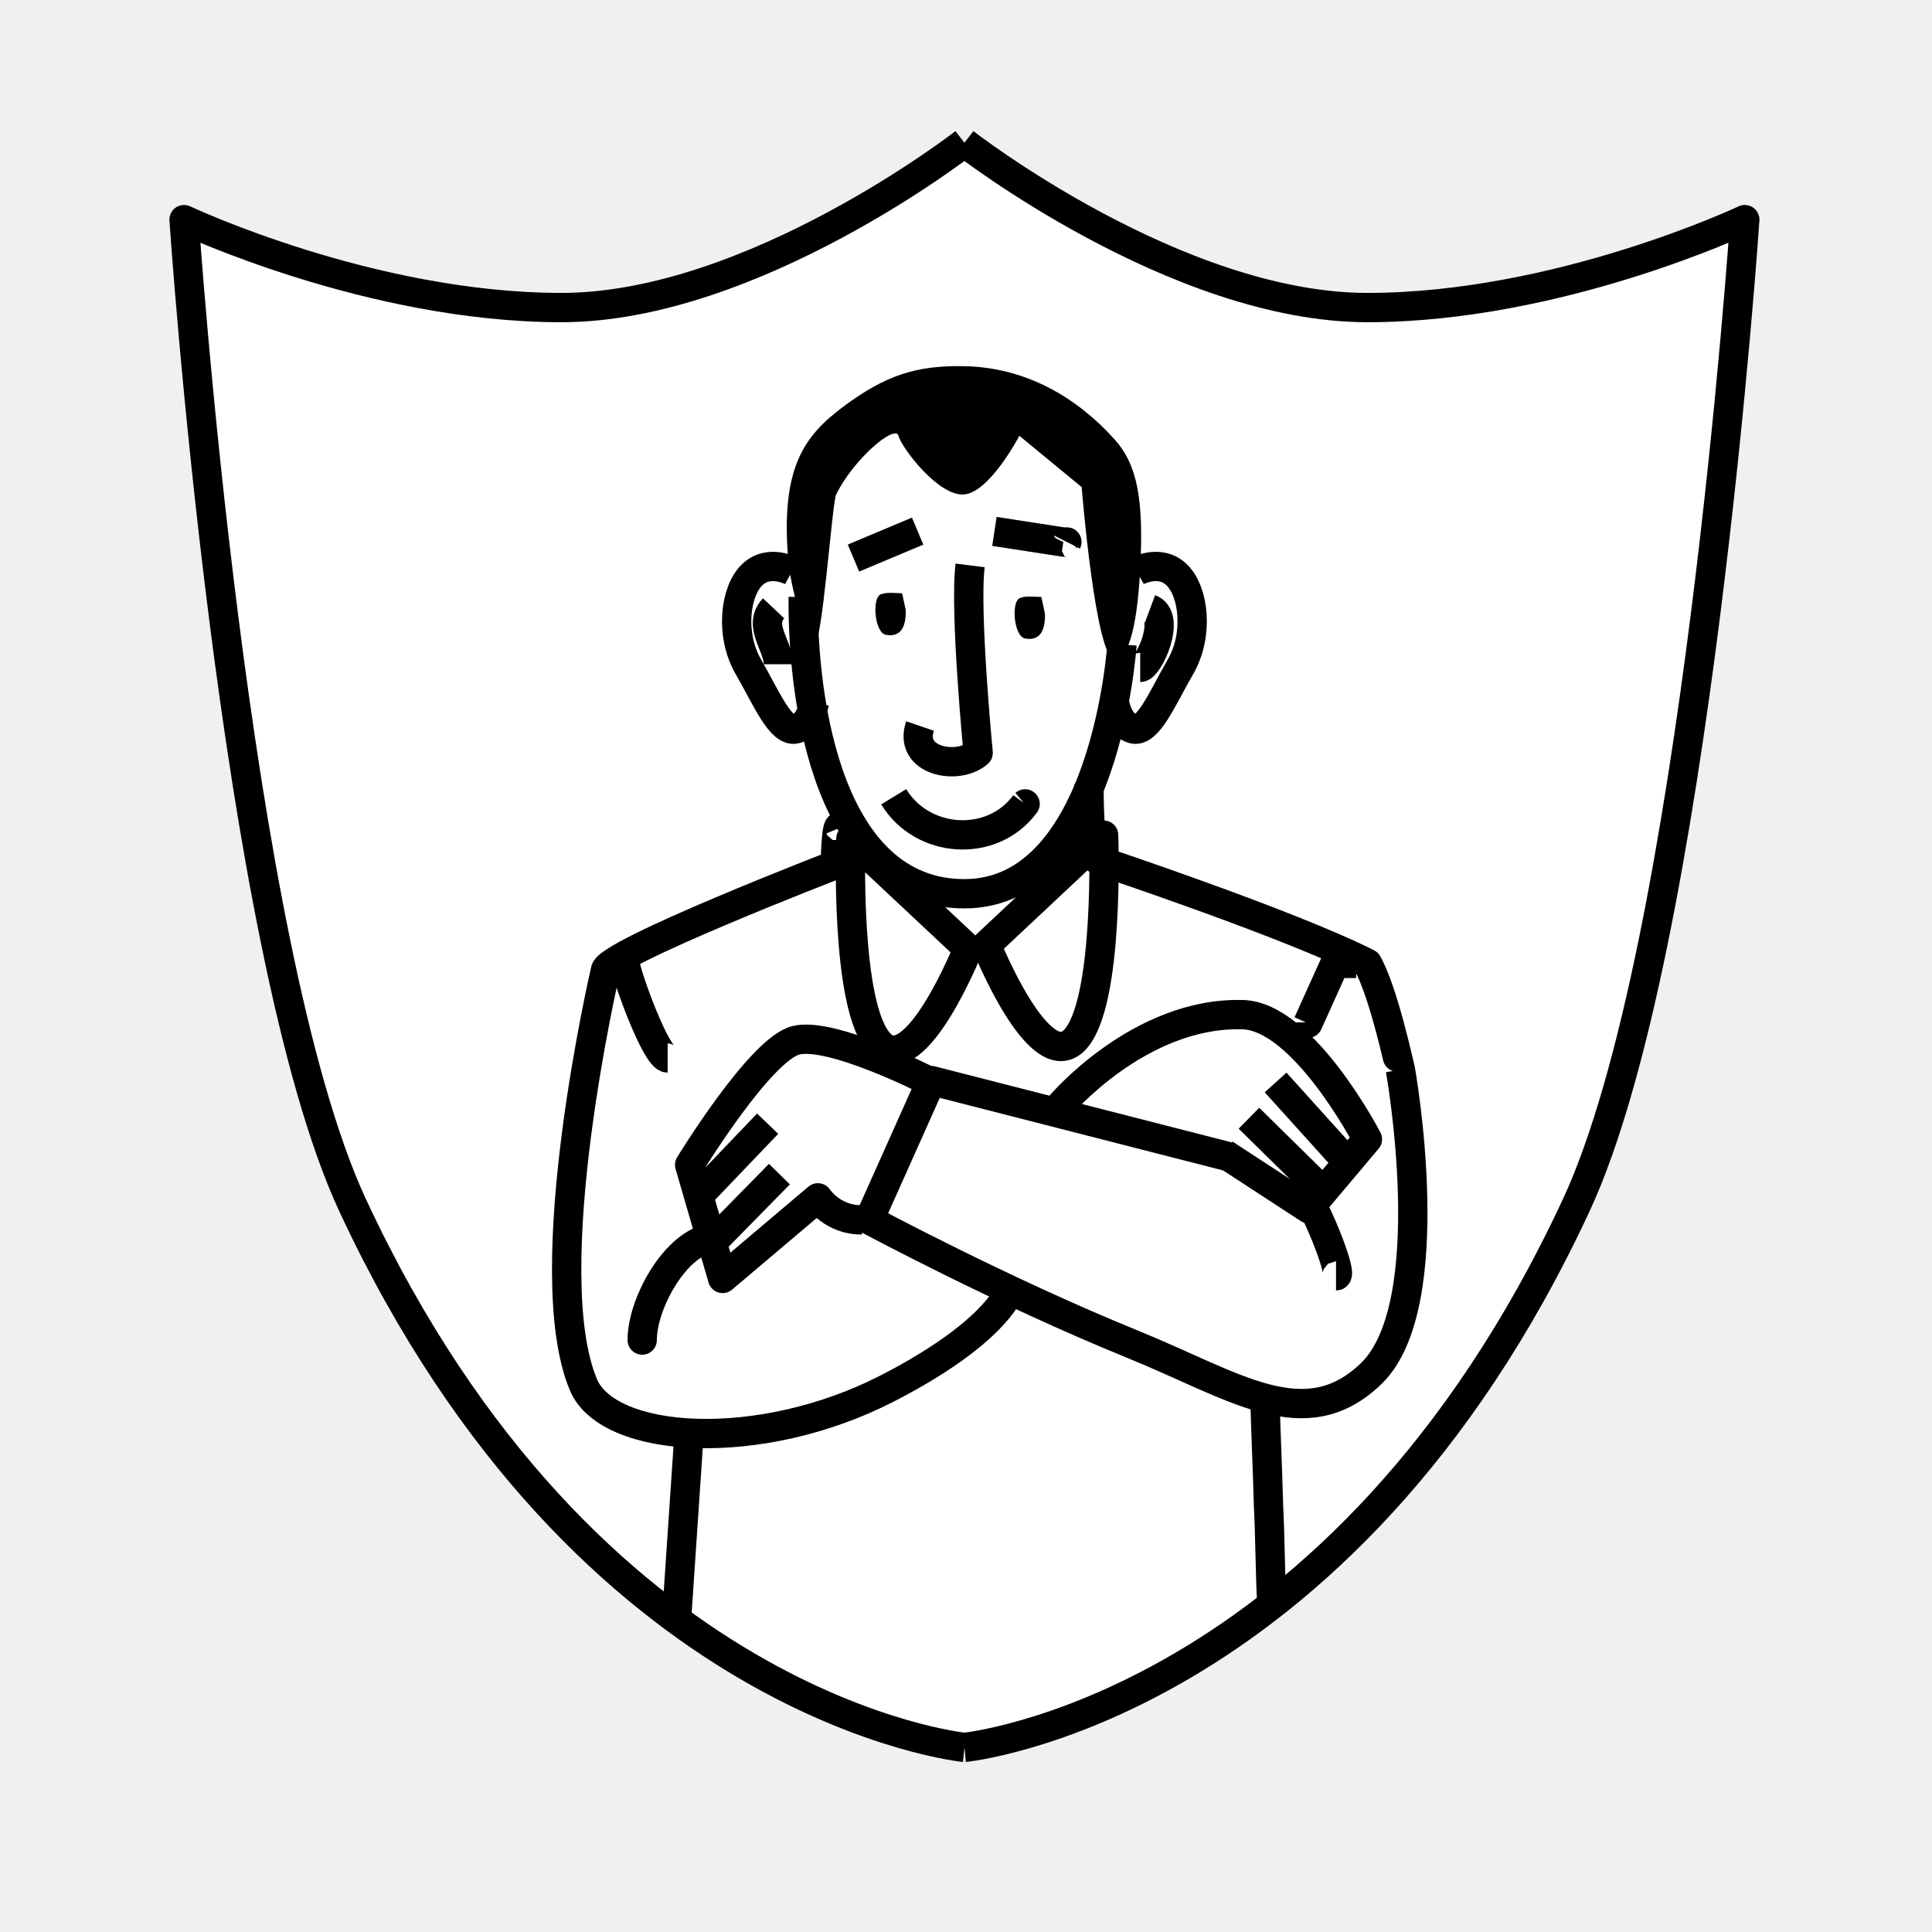
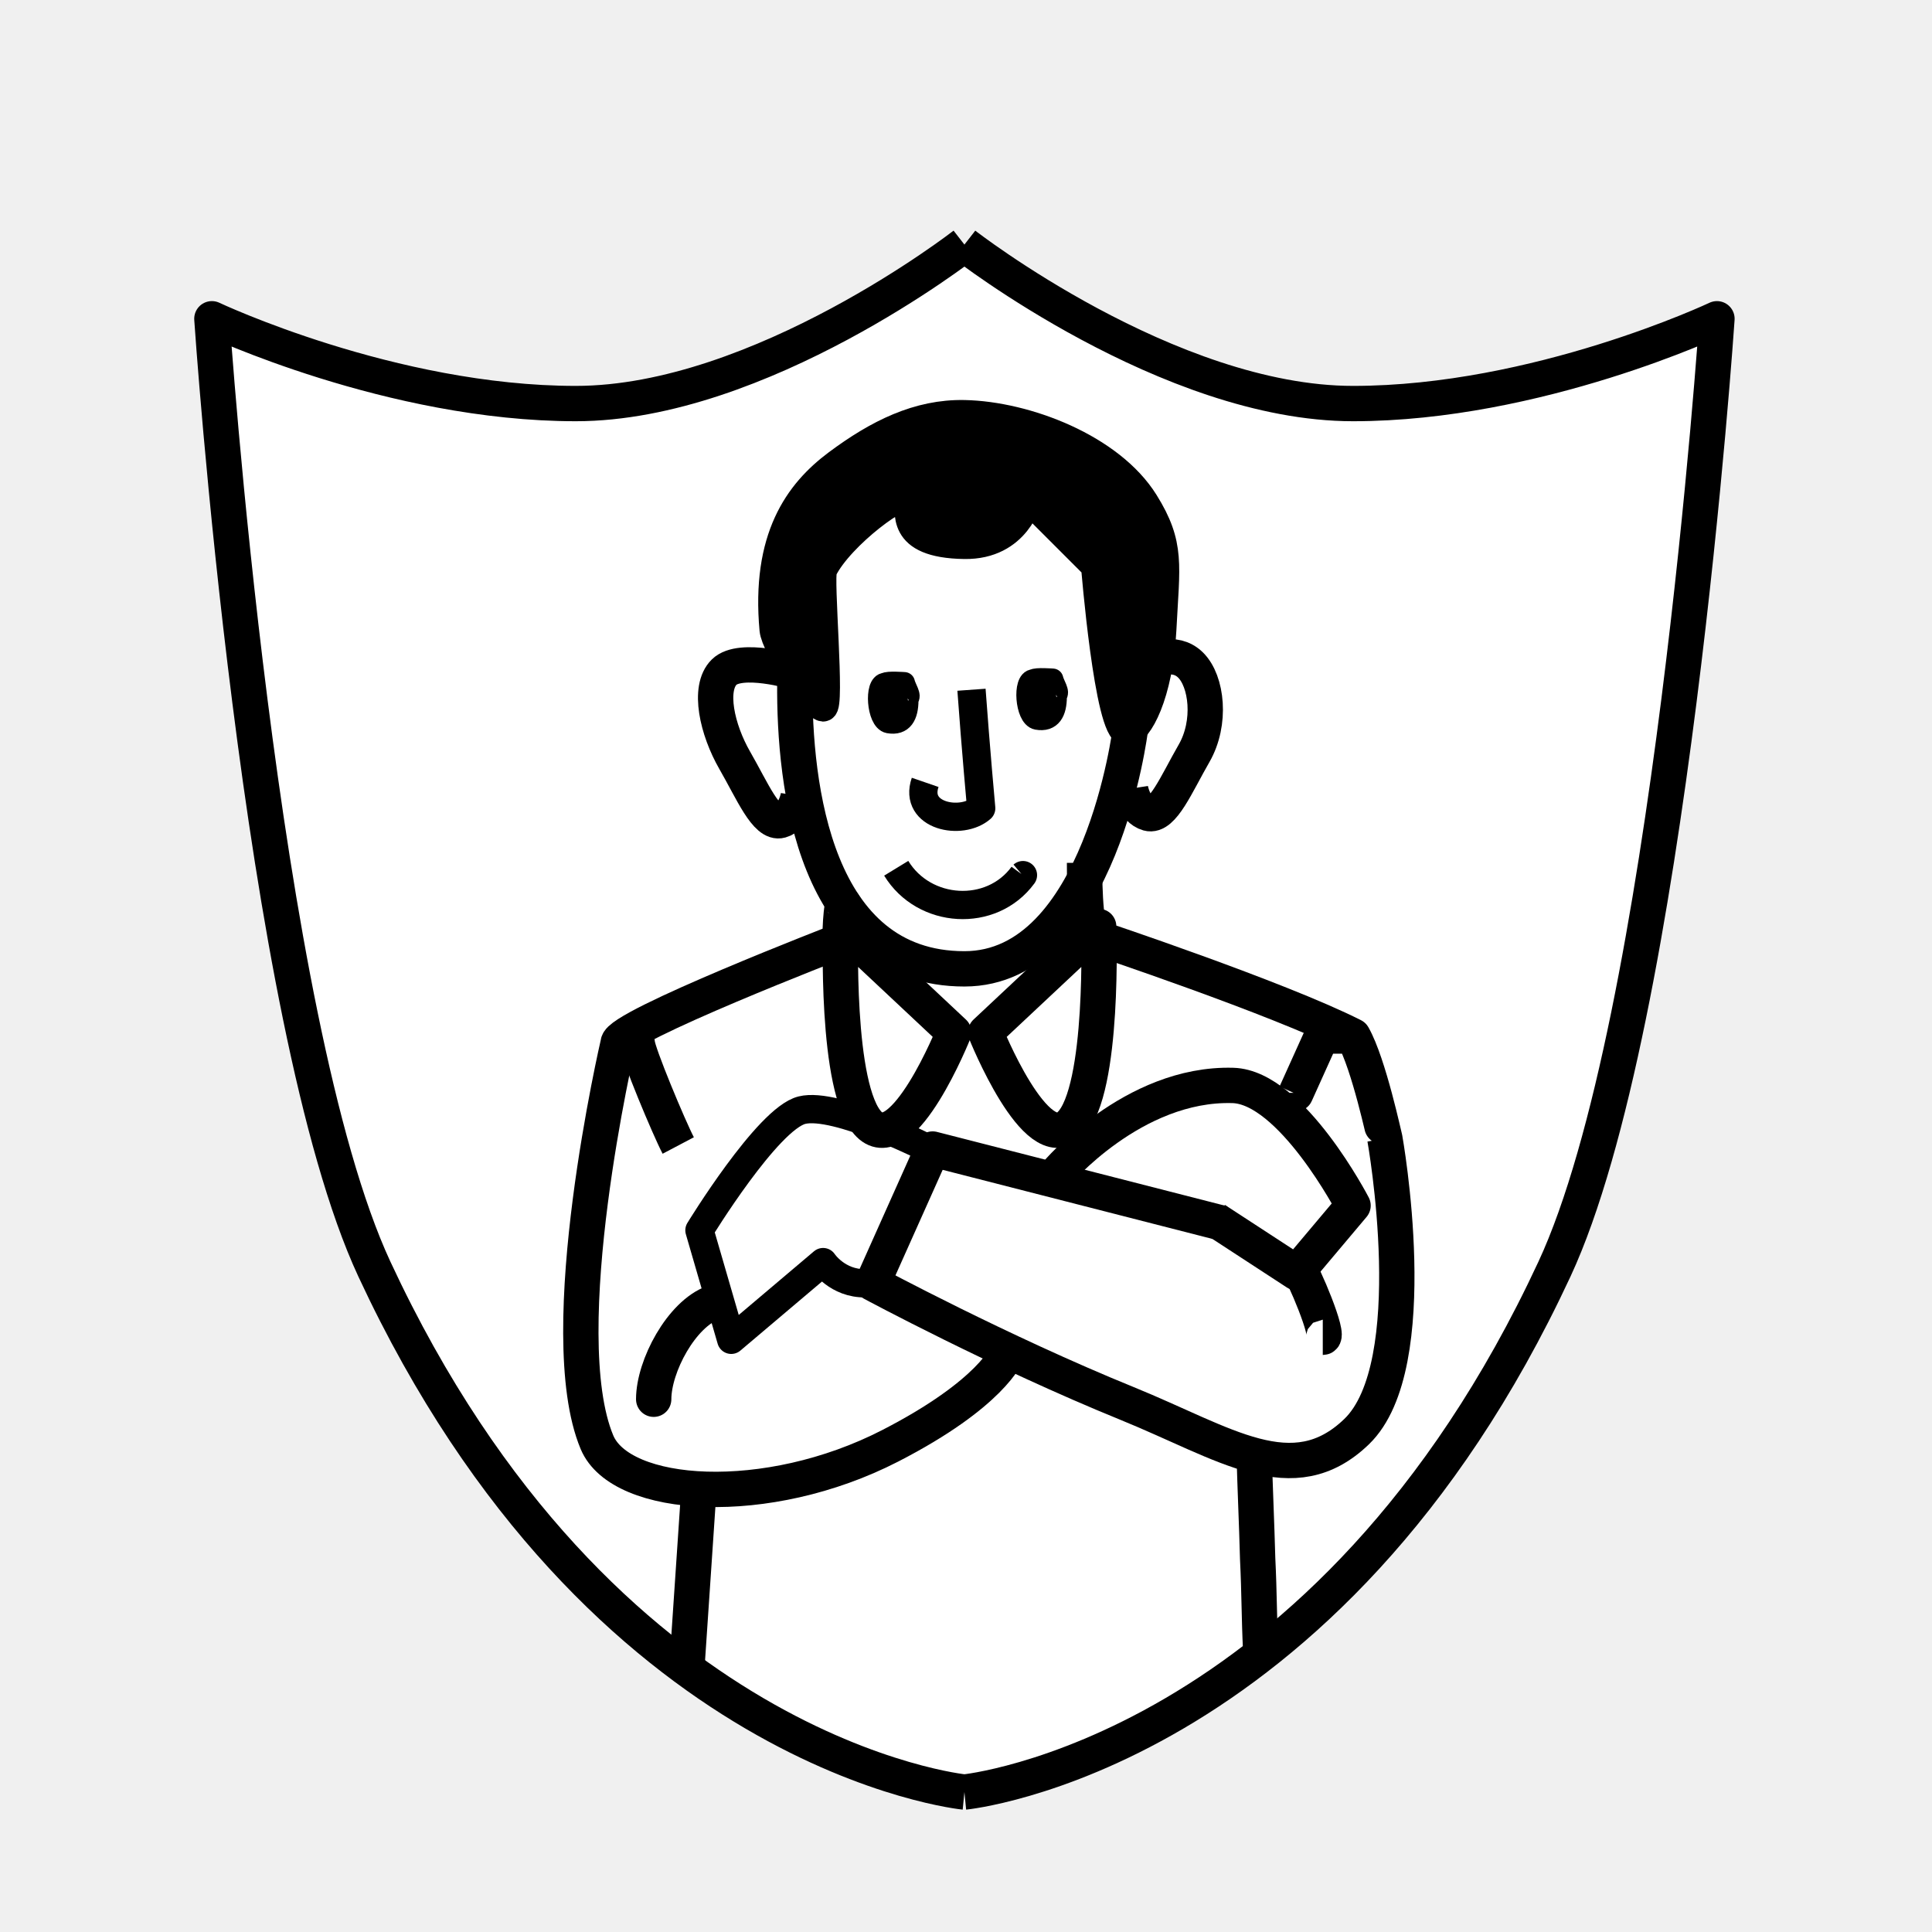
<svg xmlns="http://www.w3.org/2000/svg" width="100%" height="100%" viewBox="0 0 265 265" version="1.1" xml:space="preserve" style="fill-rule:evenodd;clip-rule:evenodd;stroke-linejoin:round;">
-   <g transform="matrix(1,0,0,1,-593.746,-365.512)">
-     <g id="S3_Personal-Safety" transform="matrix(1,0,0,1,593.746,365.512)">
+   <g transform="matrix(1,0,0,1,-752.746,-365.512)">
+     <g id="S3_Personal-Safety" transform="matrix(1,0,0,1,752.746,365.512)">
      <rect x="0" y="0" width="264.567" height="264.567" style="fill:none;" />
-       <g transform="matrix(0.188446,0,0,0.188446,132.283,126.108)">
+       <g transform="matrix(0.181726,0,0,0.181726,132.283,136.283)">
        <g transform="matrix(1,0,0,1,-642.667,-642.667)">
          <g id="Shape-1-copy" transform="matrix(2.66667,0,0,2.66667,0,0)">
-             <path d="M241,29C241,29 298.79,74 351,74C403.21,74 454,50 454,50C454,50 440.62,248.86 408,319C343.85,456.93 241,467 241,467M241,29C241,29 183.21,74 131,74C78.79,74 28,50 28,50C28,50 41.38,248.86 74,319C138.15,456.93 241,467 241,467" style="fill:white;fill-rule:nonzero;" />
+             <path d="M241,29C241,29 298.79,74 351,74C403.21,74 454,50 454,50C454,50 440.62,248.86 408,319C343.85,456.93 241,467 241,467M241,29C241,29 183.21,74 131,74C78.79,74 28,50 28,50C28,50 41.38,248.86 74,319C138.15,456.93 241,467 241,467" style="fill:white;fill-rule:nonzero;stroke:black;stroke-width:10px;" />
          </g>
-           <g id="fill">
-             <g id="Shape-9" transform="matrix(2.66667,0,0,2.66667,0,0)">
-               <path d="M262.97,157.49C262.65,155.99 262.327,154.493 262,153C262,153 257.2,152.64 256.6,153.18C253.59,153.18 254.32,163.74 257.56,164.33C261.56,165.05 262.98,162.26 263,158" />
-             </g>
-             <g id="Shape-9-copy" transform="matrix(2.66667,0,0,2.66667,0,0)">
-               <path d="M224.97,156.49C224.65,154.99 224.327,153.493 224,152C224,152 219.2,151.64 218.6,152.18C215.59,152.18 216.32,162.74 219.56,163.33C223.56,164.05 224.98,161.26 225,157" />
-             </g>
-             <g id="Shape-1" transform="matrix(2.66667,0,0,2.66667,0,0)">
-               <path d="M223,109C223.85,112.27 234,125.7 241,125C248,124.3 256,109 256,109L273,123C273,123 276.79,170 282,170C285.19,170 288.07,163.42 289,145C289.93,126.58 288.28,117 282,110C272.22,99.1 258.44,90.36 241,90C227.93,89.73 219.44,92.48 208,101C196.99,109.21 190.64,118.05 193,144C193.42,148.61 197.42,165.75 200,166C202.22,166.22 204.86,127.32 206,125C210.76,115.3 222.15,105.73 223,109Z" />
-             </g>
+           <g id="Shape-2" transform="matrix(2.66667,0,0,2.66667,0,0)">
+             <path d="M288,166C288,166 279.63,234 241,234C198.63,234 192.73,182.28 193,153" style="fill:none;stroke:black;stroke-width:10px;" />
          </g>
-           <g id="stroke">
-             <g id="Shape-13" transform="matrix(2.66667,0,0,2.66667,0,0)">
-               <path d="M231,285C231,285 204.72,271.57 195,274C185.28,276.43 166,308 166,308L175,339L201,317C201,317 205.02,323.13 213,323" style="fill:none;stroke:black;stroke-width:8px;" />
-             </g>
-             <g id="Shape-14" transform="matrix(2.66667,0,0,2.66667,0,0)">
-               <path d="M187.29,296.76C181.41,302.907 175.53,309.053 169.65,315.2C169.577,315.227 169.503,315.257 169.43,315.29" style="fill:none;stroke:black;stroke-width:8px;" />
-             </g>
-             <g id="Shape-15" transform="matrix(2.66667,0,0,2.66667,0,0)">
-               <path d="M190.5,310.53C184.633,316.51 178.763,322.487 172.89,328.46C173.103,328.28 173.317,328.097 173.53,327.91" style="fill:none;stroke:black;stroke-width:8px;" />
-             </g>
-             <g id="Shape-16" transform="matrix(2.66667,0,0,2.66667,0,0)">
-               <path d="M325.94,285.51C332,292.23 338.063,298.95 344.13,305.67C344.09,305.63 344.053,305.59 344.02,305.55" style="fill:none;stroke:black;stroke-width:8px;" />
-             </g>
-             <g id="Shape-17" transform="matrix(2.66667,0,0,2.66667,0,0)">
-               <path d="M318.66,295.27C325.073,301.577 331.487,307.887 337.9,314.2C337.807,313.873 337.713,313.55 337.62,313.23" style="fill:none;stroke:black;stroke-width:8px;" />
-             </g>
-             <g id="Shape-18" transform="matrix(2.66667,0,0,2.66667,0,0)">
-               <path d="M165.85,381.2C164.723,397.913 163.597,414.627 162.47,431.34C162.543,431.147 162.617,430.957 162.69,430.77" style="fill:none;stroke:black;stroke-width:8px;" />
-             </g>
-             <g id="Shape-19" transform="matrix(2.66667,0,0,2.66667,0,0)">
-               <path d="M323,371C323.27,381.18 323.73,390.82 324,401C324.49,410.82 324.38,417.12 324.86,426.94C325.067,426.587 325.27,426.23 325.47,425.87" style="fill:none;stroke:black;stroke-width:8px;" />
-             </g>
-             <g id="Shape-20" transform="matrix(2.66667,0,0,2.66667,0,0)">
-               <path d="M169.89,328.47C160.91,331.68 153.05,346.45 153.05,355.82L153.05,355.64" style="fill:none;stroke:black;stroke-width:8px;" />
-             </g>
-             <g id="Shape-21" transform="matrix(2.66667,0,0,2.66667,0,0)">
-               <path d="M335.25,318.12C336.83,319.85 344.62,338.29 342.43,338.29" style="fill:none;stroke:black;stroke-width:8px;" />
-             </g>
-             <g id="Shape-22" transform="matrix(2.66667,0,0,2.66667,0,0)">
-               <path d="M146.56,253.01L148.4,253.01C148.47,255.71 156.8,278.83 160,278.83" style="fill:none;stroke:black;stroke-width:8px;" />
-             </g>
-             <g id="Shape-23" transform="matrix(2.66667,0,0,2.66667,0,0)">
-               <path d="M347.91,253.01L342.13,253.01C339.67,258.457 337.21,263.907 334.75,269.36L334.75,269.1" style="fill:none;stroke:black;stroke-width:8px;" />
-             </g>
-             <g id="Shape-13-copy" transform="matrix(2.66667,0,0,2.66667,0,0)">
-               <path d="M267,292C267,292 288.67,266.18 317,267C333.6,267.48 351,301 351,301L335,320L312,305" style="fill:none;stroke:black;stroke-width:8px;" />
-             </g>
-             <g id="Shape-10" transform="matrix(2.66667,0,0,2.66667,0,0)">
-               <path d="M221.7,207.53C229.57,220.43 248.65,221.62 257.57,209.47C257.543,209.503 257.513,209.533 257.48,209.56" style="fill:none;stroke:black;stroke-width:8px;" />
-             </g>
-             <g id="Shape-5" transform="matrix(2.66667,0,0,2.66667,0,0)">
-               <path d="M249.19,135.1C255.54,136.07 261.65,137.03 268,138C267.95,138.1 269.05,137.9 269,138" style="fill:none;stroke:black;stroke-width:8px;" />
-             </g>
-             <g id="Shape-6" transform="matrix(2.66667,0,0,2.66667,0,0)">
-               <path d="M228.89,188.22C225.59,197.82 239.16,200.46 244.75,195.55C244.75,195.55 241,156.81 242.56,144.38" style="fill:none;stroke:black;stroke-width:8px;" />
-             </g>
-             <g id="Shape-3-copy" transform="matrix(2.66667,0,0,2.66667,0,0)">
-               <path d="M194,146C194,146 187.66,142.42 183,147C178.34,151.58 177.01,163.33 182,172C186.99,180.67 190.9,190.16 195,189C199.1,187.84 200,182 200,182" style="fill:none;stroke:black;stroke-width:8px;" />
-             </g>
-             <g id="Shape-2" transform="matrix(2.66667,0,0,2.66667,0,0)">
-               <path d="M284,166C284,166 279.63,234 241,234C204.2,234 196.73,182.28 197,153" style="fill:none;stroke:black;stroke-width:8px;" />
-             </g>
-             <g id="Shape-3" transform="matrix(2.66667,0,0,2.66667,0,0)">
-               <path d="M288,146C288,146 294.34,142.42 299,147C303.66,151.58 304.99,163.33 300,172C295.01,180.67 291.1,190.16 287,189C282.9,187.84 282,182 282,182" style="fill:none;stroke:black;stroke-width:8px;" />
-             </g>
-             <g id="Shape-4" transform="matrix(2.66667,0,0,2.66667,0,0)">
-               <path d="M210.72,142.37C216.553,139.917 222.39,137.467 228.23,135.02" style="fill:none;stroke:black;stroke-width:8px;" />
-             </g>
-             <g id="Shape-11" transform="matrix(2.66667,0,0,2.66667,0,0)">
-               <path d="M275,204C275,212.04 275.33,225 278,225C278,225 329.83,242.28 351,253C355.49,260.93 359.93,282 360,282C360,282 371.55,346.18 352,365C333.97,382.36 314.86,368.33 287,357C251.01,342.36 215,323 215,323L232,285L314,306" style="fill:none;stroke:black;stroke-width:8px;" />
-             </g>
-             <g id="Shape-11-copy" transform="matrix(2.66667,0,0,2.66667,0,0)">
-               <path d="M207,216C206.06,213.76 205.54,226.85 206,226C206,226 142.87,250.38 143,255C143,255 123.95,336.83 137,368C143.78,384.19 185.08,386.95 220,369C248.79,354.2 253,343 253,343" style="fill:none;stroke:black;stroke-width:8px;" />
-             </g>
-             <g id="Shape-12" transform="matrix(2.66667,0,0,2.66667,0,0)">
-               <path d="M247,248C247,248 261.3,283.74 271,274C280.7,264.26 279,218 279,218L247,248Z" style="fill:none;stroke:black;stroke-width:8px;" />
-             </g>
-             <g id="Shape-12-copy" transform="matrix(2.66667,0,0,2.66667,0,0)">
-               <path d="M242,249C242,249 227.7,284.74 218,275C208.3,265.26 210,219 210,219L242,249Z" style="fill:none;stroke:black;stroke-width:8px;" />
-             </g>
-             <g id="Shape-7" transform="matrix(2.66667,0,0,2.66667,0,0)">
-               <path d="M291.66,156.24C297.62,158.46 291.3,172.22 288.98,172.22" style="fill:none;stroke:black;stroke-width:8px;" />
-             </g>
-             <g id="Shape-8" transform="matrix(2.66667,0,0,2.66667,0,0)">
-               <path d="M188.92,156.1C184.5,160.81 190.23,166.26 190.23,171.36" style="fill:none;stroke:black;stroke-width:8px;" />
-             </g>
-             <g id="Shape-1-copy1" transform="matrix(2.66667,0,0,2.66667,0,0)">
-               <path d="M241,29C241,29 298.79,74 351,74C403.21,74 454,50 454,50C454,50 440.62,248.86 408,319C343.85,456.93 241,467 241,467M241,29C241,29 183.21,74 131,74C78.79,74 28,50 28,50C28,50 41.38,248.86 74,319C138.15,456.93 241,467 241,467" style="fill:none;fill-rule:nonzero;stroke:black;stroke-width:8px;" />
-             </g>
+           <g id="Shape-3" transform="matrix(2.66667,0,0,2.66667,0,0)">
+             <path d="M294,147C294,147 300.34,143.42 305,148C309.66,152.58 310.99,164.33 306,173C301.01,181.67 297.1,191.16 293,190C288.9,188.85 288,183 288,183" style="fill:none;stroke:black;stroke-width:10px;" />
+           </g>
+           <g id="Shape-11" transform="matrix(2.66667,0,0,2.66667,0,0)">
+             <path d="M275,204C275,212.04 275.33,225 278,225C278,225 329.83,242.28 351,253C355.49,260.93 359.93,282 360,282C360,282 371.55,346.18 352,365C333.97,382.36 314.86,368.33 287,357C251.01,342.36 215,323 215,323L232,285L314,306" style="fill:none;stroke:black;stroke-width:10px;" />
+           </g>
+           <g id="Shape-11-copy" transform="matrix(2.66667,0,0,2.66667,0,0)">
+             <path d="M207,216C206.06,213.76 205.54,226.85 206,226C206,226 142.87,250.38 143,255C143,255 123.95,336.83 137,368C143.78,384.19 185.08,386.95 220,369C248.79,354.2 253,343 253,343" style="fill:none;stroke:black;stroke-width:10px;" />
+           </g>
+           <g id="Shape-12" transform="matrix(2.66667,0,0,2.66667,0,0)">
+             <path d="M247,252C247,252 261.3,287.74 271,278C280.7,268.26 279,222 279,222L247,252Z" style="fill:none;stroke:black;stroke-width:10px;" />
+           </g>
+           <g id="Shape-12-copy" transform="matrix(2.66667,0,0,2.66667,0,0)">
+             <path d="M238,252C238,252 223.7,287.74 214,278C204.3,268.26 206,222 206,222L238,252Z" style="fill:none;stroke:black;stroke-width:10px;" />
+           </g>
+           <g id="Shape-10" transform="matrix(2.66667,0,0,2.66667,0,0)">
+             <path d="M221.7,205.53C229.57,218.43 248.65,219.62 257.57,207.47C257.543,207.503 257.513,207.533 257.48,207.56" style="fill:none;stroke:black;stroke-width:8px;" />
+           </g>
+           <g id="Shape-6" transform="matrix(2.66667,0,0,2.66667,0,0)">
+             <path d="M229.89,181.22C226.59,190.82 240.16,193.46 245.75,188.55C245.75,188.55 244.2,171.64 243,155" style="fill:none;stroke:black;stroke-width:8px;" />
+           </g>
+           <g id="Shape-3-copy" transform="matrix(2.66667,0,0,2.66667,0,0)">
+             <path d="M193,150C193,150 177.66,145.42 173,150C168.34,154.58 171.01,166.33 176,175C180.99,183.67 184.9,193.16 189,192C193.1,190.85 194,185 194,185" style="fill:none;stroke:black;stroke-width:10px;" />
+           </g>
+           <g id="Shape-1" transform="matrix(2.66667,0,0,2.66667,0,0)">
+             <path d="M225,101C225.85,104.27 222.13,113.72 241,114C255.96,114.22 259,101 259,101L278,120C278,120 281.79,167 287,167C290.19,167 296.07,156.42 297,138C297.93,119.58 299.49,114.04 292,102C282.39,86.55 258.44,77.36 241,77C227.93,76.73 216.44,82.48 205,91C193.99,99.21 184.64,112.05 187,138C187.42,142.61 198.42,159.75 201,160C203.22,160.22 199.86,123.32 201,121C205.76,111.3 224.15,97.73 225,101Z" style="stroke:black;stroke-width:8px;" />
+           </g>
+           <g id="Shape-13" transform="matrix(2.66667,0,0,2.66667,0,0)">
+             <path d="M231,285C231,285 204.72,271.57 195,274C185.28,276.43 166,308 166,308L175,339L201,317C201,317 205.02,323.13 213,323" style="fill:none;stroke:black;stroke-width:8px;" />
+           </g>
+           <g id="Shape-18" transform="matrix(2.66667,0,0,2.66667,0,0)">
+             <path d="M165.85,381.2C164.723,397.913 163.597,414.627 162.47,431.34C162.543,431.147 162.617,430.957 162.69,430.77" style="fill:none;stroke:black;stroke-width:10px;" />
+           </g>
+           <g id="Shape-19" transform="matrix(2.66667,0,0,2.66667,0,0)">
+             <path d="M323,371C323.27,381.18 323.73,390.82 324,401C324.49,410.82 324.38,417.12 324.86,426.94C325.067,426.587 325.27,426.23 325.47,425.87" style="fill:none;stroke:black;stroke-width:10px;" />
+           </g>
+           <g id="Shape-20" transform="matrix(2.66667,0,0,2.66667,0,0)">
+             <path d="M169.89,328.47C160.91,331.68 153.05,346.45 153.05,355.82L153.05,355.64" style="fill:none;stroke:black;stroke-width:10px;" />
+           </g>
+           <g id="Shape-21" transform="matrix(2.66667,0,0,2.66667,0,0)">
+             <path d="M335.25,318.12C336.83,319.85 344.62,338.29 342.43,338.29" style="fill:none;stroke:black;stroke-width:10px;" />
+           </g>
+           <g id="Shape-22" transform="matrix(2.66667,0,0,2.66667,0,0)">
+             <path d="M146.56,255.01L148.4,255.01C148.47,257.71 157.49,279.24 160,284" style="fill:none;stroke:black;stroke-width:10px;" />
+           </g>
+           <g id="Shape-23" transform="matrix(2.66667,0,0,2.66667,0,0)">
+             <path d="M347.91,253.01L342.13,253.01C339.67,258.457 337.21,263.907 334.75,269.36L334.75,269.1" style="fill:none;stroke:black;stroke-width:10px;" />
+           </g>
+           <g id="Shape-13-copy" transform="matrix(2.66667,0,0,2.66667,0,0)">
+             <path d="M267,292C267,292 288.67,266.18 317,267C333.6,267.48 351,301 351,301L335,320L312,305" style="fill:none;stroke:black;stroke-width:10px;" />
+           </g>
+           <g id="Shape-9" transform="matrix(2.66667,0,0,2.66667,0,0)">
+             <path d="M266.97,156.49C268.08,155.89 266.32,153.5 266,152C266,152 261.2,151.64 260.6,152.18C257.59,152.18 258.32,162.74 261.56,163.33C265.56,164.05 266.98,161.26 267,157" style="stroke:black;stroke-width:6px;" />
+           </g>
+           <g id="Shape-9-copy" transform="matrix(2.66667,0,0,2.66667,0,0)">
+             <path d="M224.97,157.49C226.08,156.89 224.32,154.5 224,153C224,153 219.2,152.64 218.6,153.18C215.59,153.18 216.32,163.74 219.56,164.33C223.56,165.05 224.98,162.26 225,158" style="stroke:black;stroke-width:6px;" />
          </g>
        </g>
      </g>
    </g>
  </g>
</svg>
